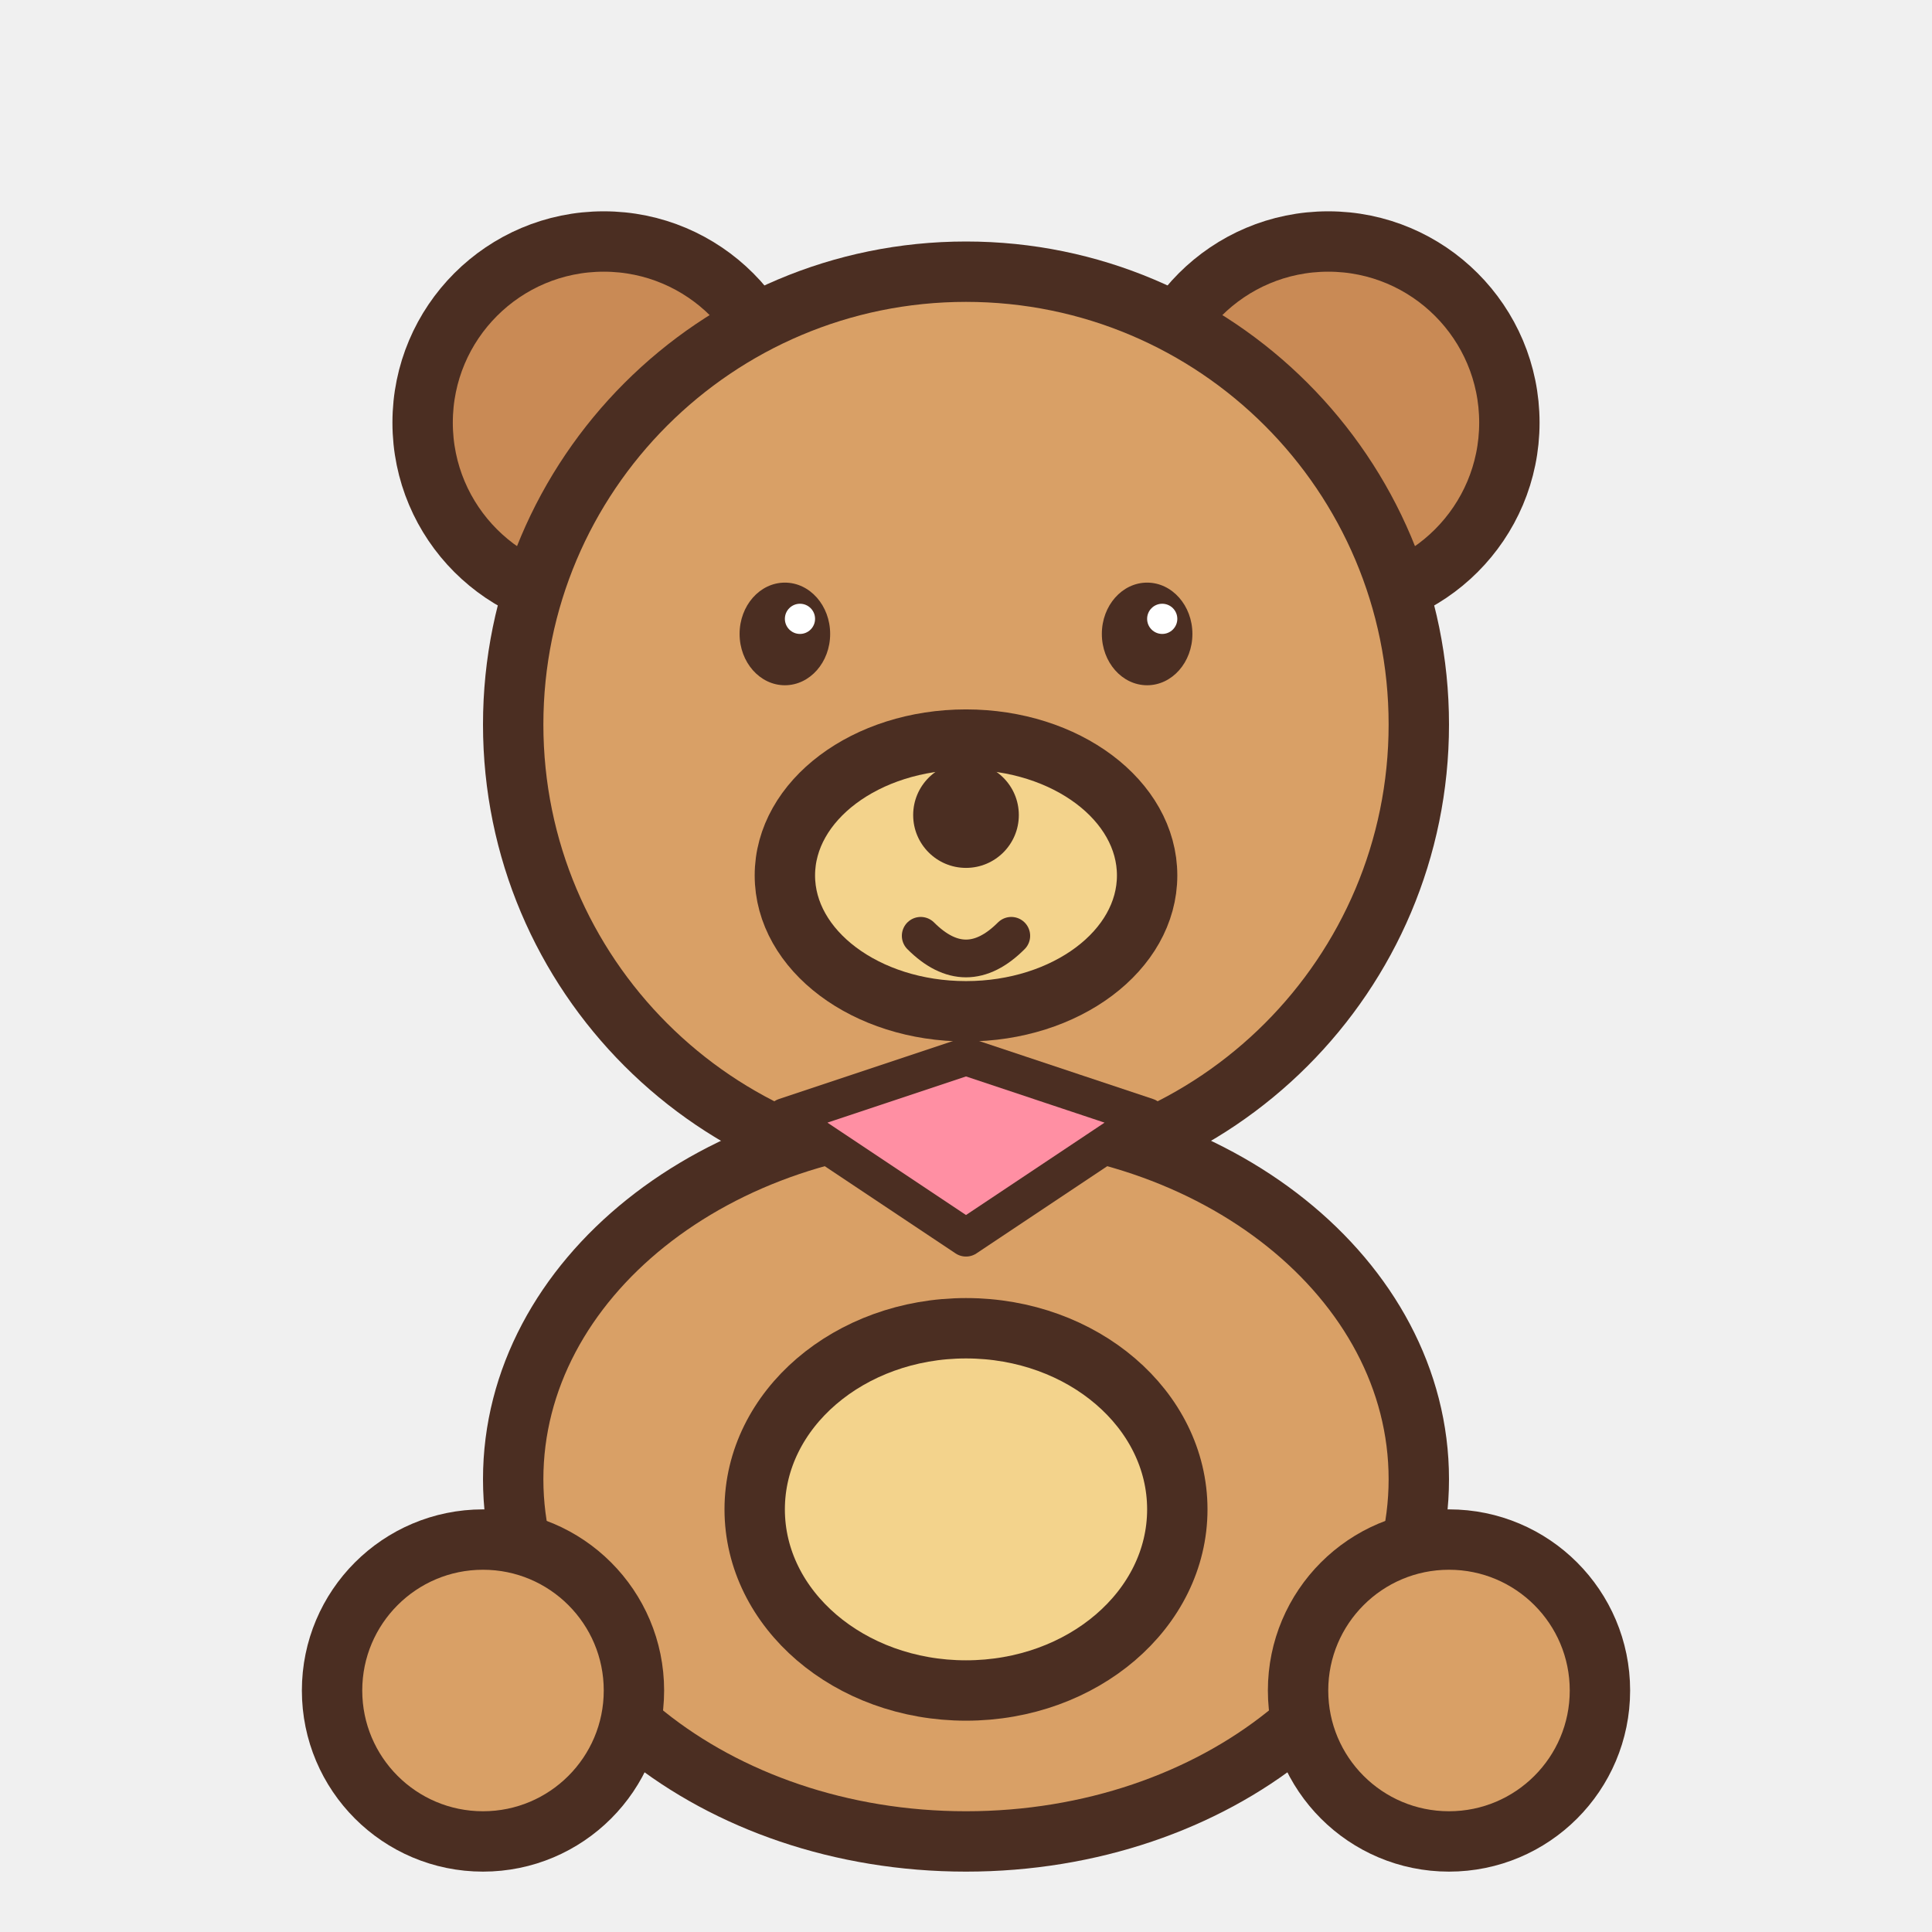
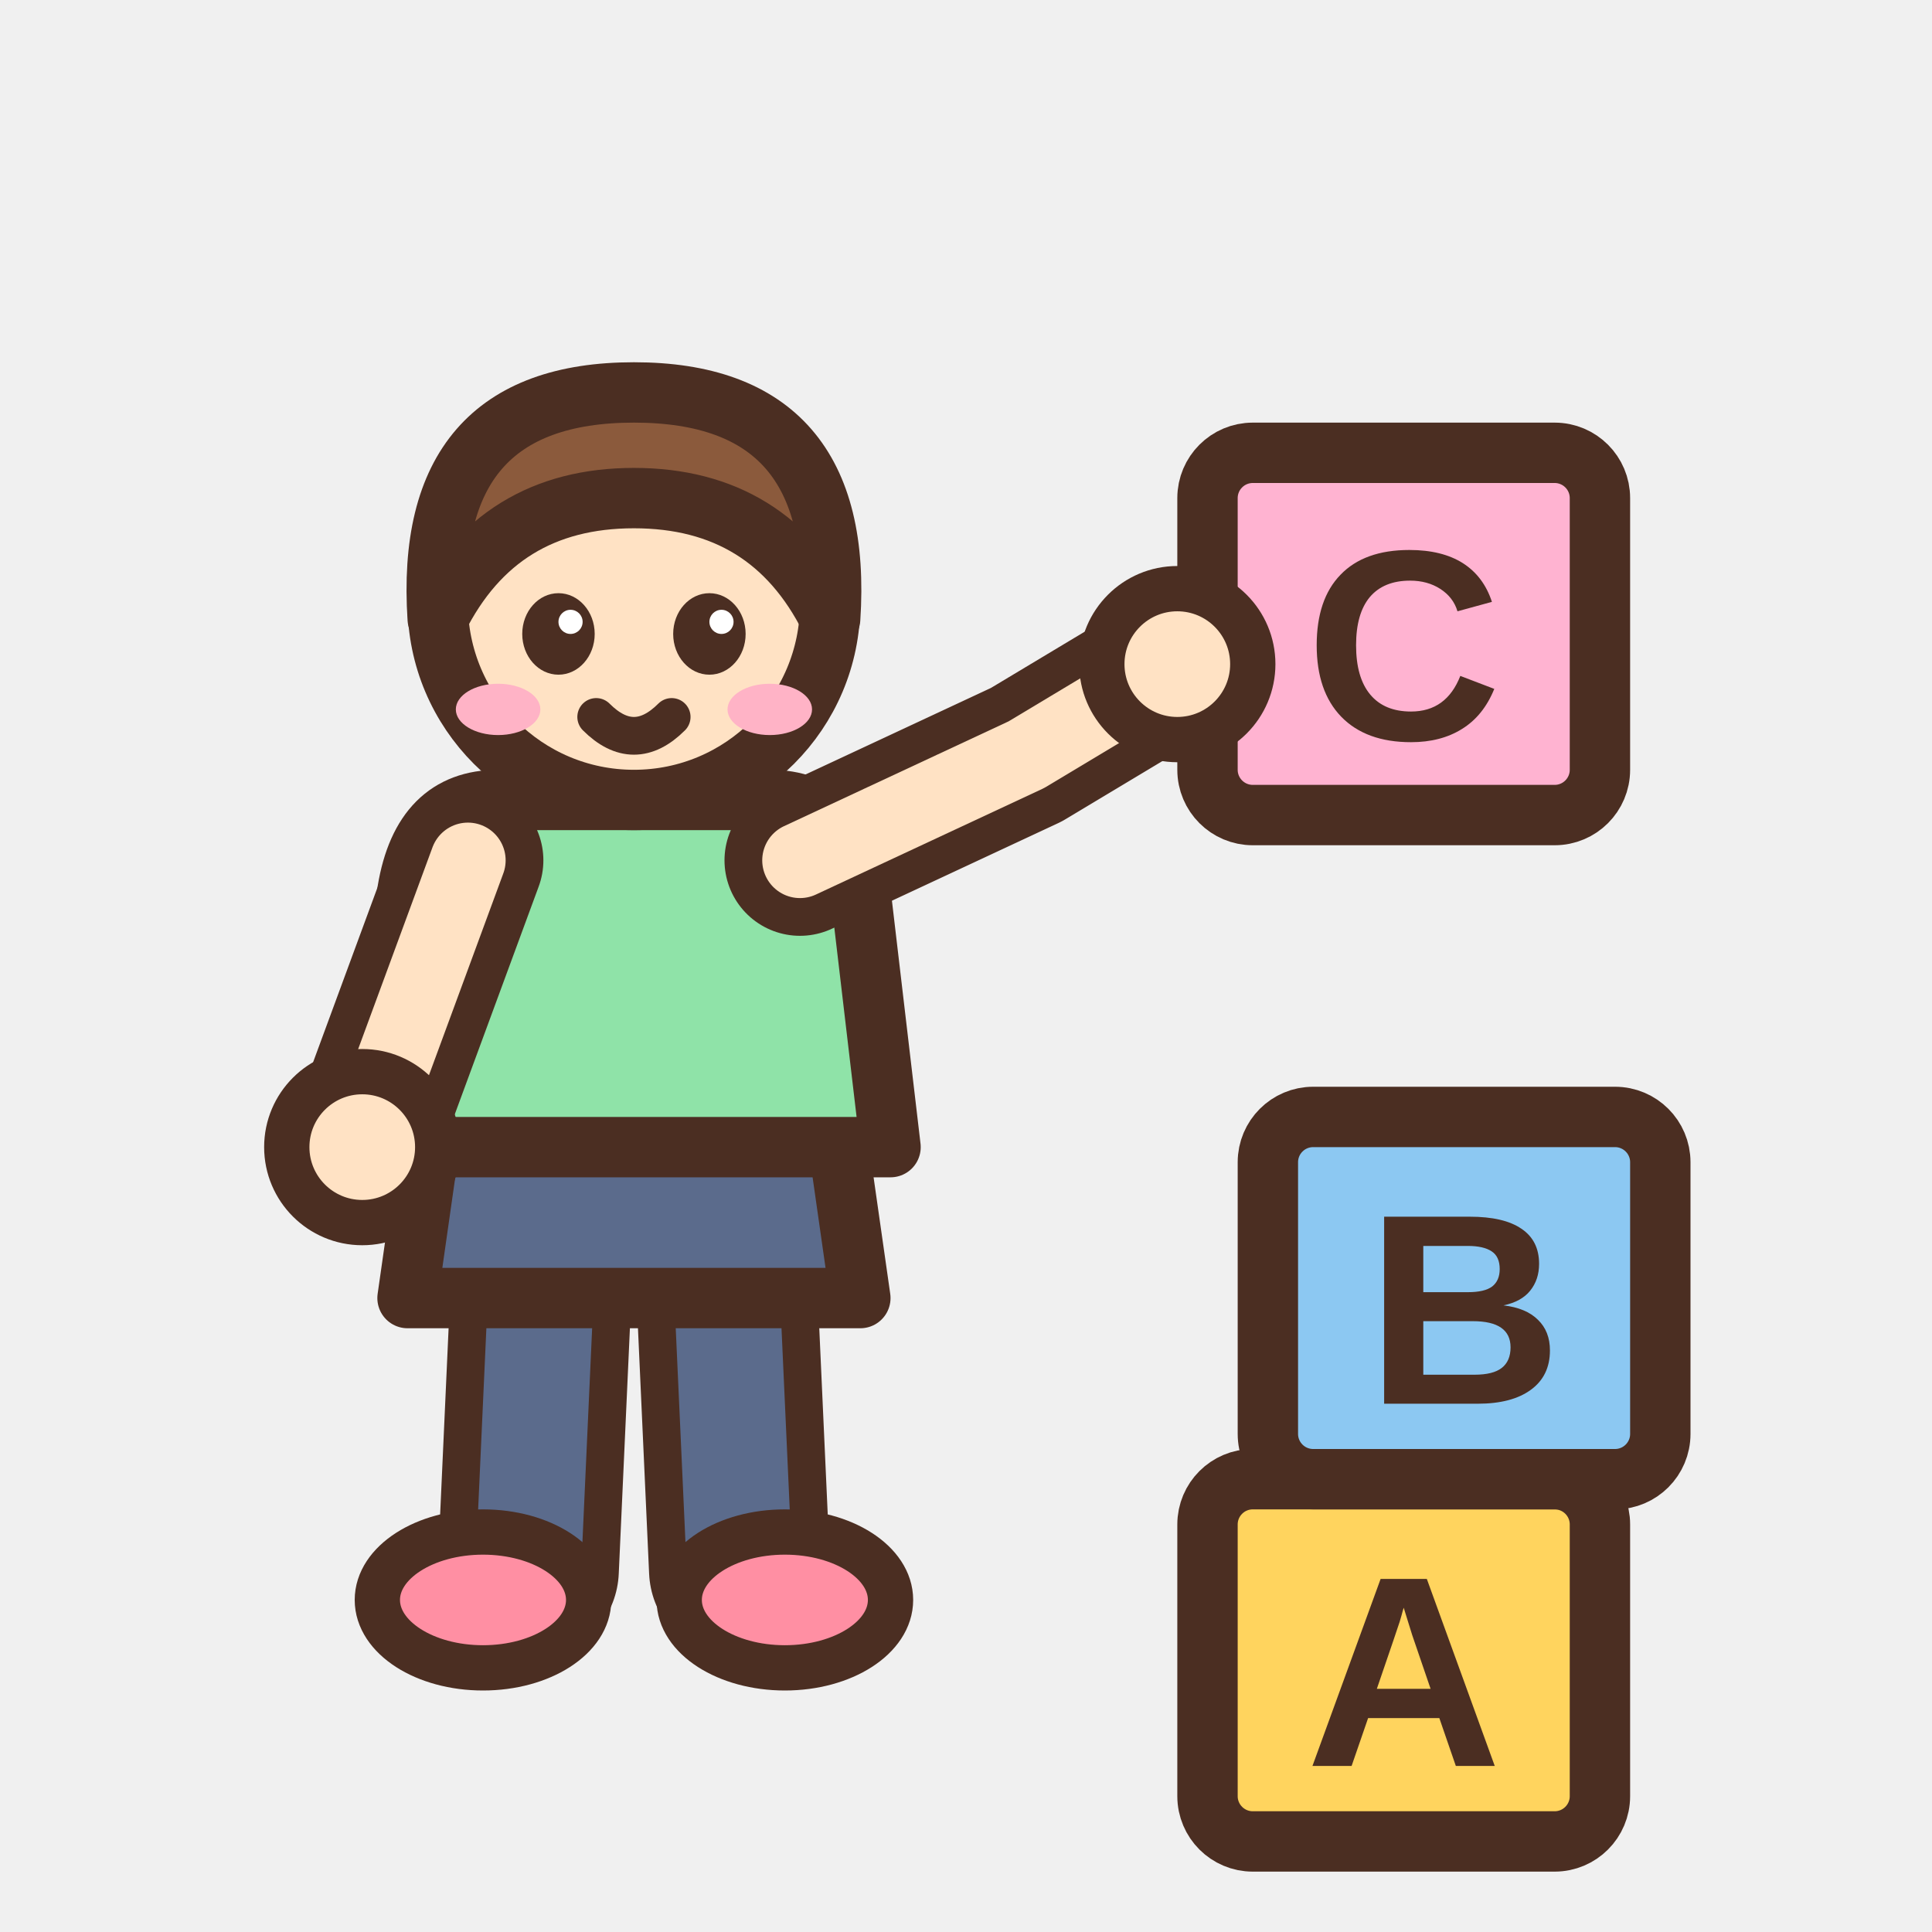
<svg xmlns="http://www.w3.org/2000/svg" viewBox="0 0 128 128">
  <g stroke="#4b2e22" stroke-width="4" stroke-linejoin="round" stroke-linecap="round">
-     <circle cx="40" cy="28" r="12" fill="#c98a55" />
-     <circle cx="88" cy="28" r="12" fill="#c98a55" />
-     <circle cx="64" cy="48" r="30" fill="#d9a066" />
-     <ellipse cx="64" cy="58" rx="12" ry="9" fill="#f3d38c" />
-     <circle cx="64" cy="54" r="3.5" fill="#4b2e22" stroke="none" />
-     <ellipse cx="52" cy="42" rx="3.0" ry="3.4" fill="#4b2e22" stroke="none" />
-     <circle cx="53.0" cy="41.0" r="1.0" fill="#fff" stroke="none" />
-     <ellipse cx="76" cy="42" rx="3.0" ry="3.4" fill="#4b2e22" stroke="none" />
-     <circle cx="77.0" cy="41.0" r="1.0" fill="#fff" stroke="none" />
-     <path d="M61.0 62q3.0 3.0 6 0" fill="none" stroke-width="2.5" />
-     <ellipse cx="64" cy="98" rx="30" ry="24" fill="#d9a066" />
-     <ellipse cx="64" cy="100" rx="14" ry="12" fill="#f3d38c" />
-     <circle cx="32" cy="112" r="10" fill="#d9a066" />
-     <circle cx="96" cy="112" r="10" fill="#d9a066" />
-     <path d="M52 74l12 8 12-8-12-4Z" fill="#ff8fa3" stroke-width="2.5" />
+     <rect x="80" y="98" width="26" height="24" rx="3" fill="#ffd45e" />
+     <text x="93" y="117" text-anchor="middle" font-family="Fredoka,Arial Rounded MT Bold,Arial,sans-serif" font-size="18" font-weight="700" fill="#4b2e22" stroke="none">A</text>
+     <rect x="84" y="74" width="26" height="24" rx="3" fill="#8cc8f2" />
+     <text x="97" y="93" text-anchor="middle" font-family="Fredoka,Arial Rounded MT Bold,Arial,sans-serif" font-size="18" font-weight="700" fill="#4b2e22" stroke="none">B</text>
+     <rect x="80" y="30" width="26" height="24" rx="3" fill="#ffb3d1" />
+     <text x="93" y="49" text-anchor="middle" font-family="Fredoka,Arial Rounded MT Bold,Arial,sans-serif" font-size="18" font-weight="700" fill="#4b2e22" stroke="none">C</text>
+     <g transform="translate(42 40) scale(1.0)">
+       <path d="M-6 42L-7 64" fill="none" stroke="#4b2e22" stroke-width="12" />
+       <path d="M-6 42L-7 64" fill="none" stroke="#5b6b8c" stroke-width="7" />
+       <path d="M6 42L7 64" fill="none" stroke="#4b2e22" stroke-width="12" />
+       <path d="M6 42L7 64" fill="none" stroke="#5b6b8c" stroke-width="7" />
+       <ellipse cx="-10" cy="66" rx="7" ry="4.5" fill="#ff8fa3" stroke-width="3" />
+       <ellipse cx="10" cy="66" rx="7" ry="4.5" fill="#ff8fa3" stroke-width="3" />
+       <path d="M-13 32h26l2 14H-15Z" fill="#5b6b8c" />
+       <path d="M-9 13h18q5 0 6 6l2 17h-34l2-17q1-6 6-6Z" fill="#8fe3a8" />
+       <path d="M-11 17L-18 36" fill="none" stroke="#4b2e22" stroke-width="10" />
+       <path d="M-11 17L-18 36" fill="none" stroke="#ffe2c4" stroke-width="5" />
+       <circle cx="-18" cy="36" r="5" fill="#ffe2c4" stroke-width="3" />
+       <path d="M11 17L26 10L36 4" fill="none" stroke="#4b2e22" stroke-width="10" />
+       <path d="M11 17L26 10L36 4" fill="none" stroke="#ffe2c4" stroke-width="5" />
+       <circle cx="36" cy="4" r="5" fill="#ffe2c4" stroke-width="3" />
+       <circle cx="0" cy="0" r="13" fill="#ffe2c4" />
+       <path d="M-13 1q-1-15 13-15 14 0 13 15-4-8-13-8-9 0-13 8Z" fill="#8b5a3c" />
+       <ellipse cx="-5" cy="2" rx="2.4" ry="2.7" fill="#4b2e22" stroke="none" />
+       <circle cx="-4.2" cy="1.2" r="0.8" fill="#fff" stroke="none" />
+       <ellipse cx="5" cy="2" rx="2.4" ry="2.7" fill="#4b2e22" stroke="none" />
+       <circle cx="5.8" cy="1.2" r="0.8" fill="#fff" stroke="none" />
+       <ellipse cx="-9" cy="7" rx="2.8" ry="1.7" fill="#ffb3c6" stroke="none" />
+       <ellipse cx="9" cy="7" rx="2.8" ry="1.7" fill="#ffb3c6" stroke="none" />
+       <path d="M-2.5 7.5q2.5 2.5 5 0" fill="none" stroke-width="2.5" />
+     </g>
  </g>
</svg>
